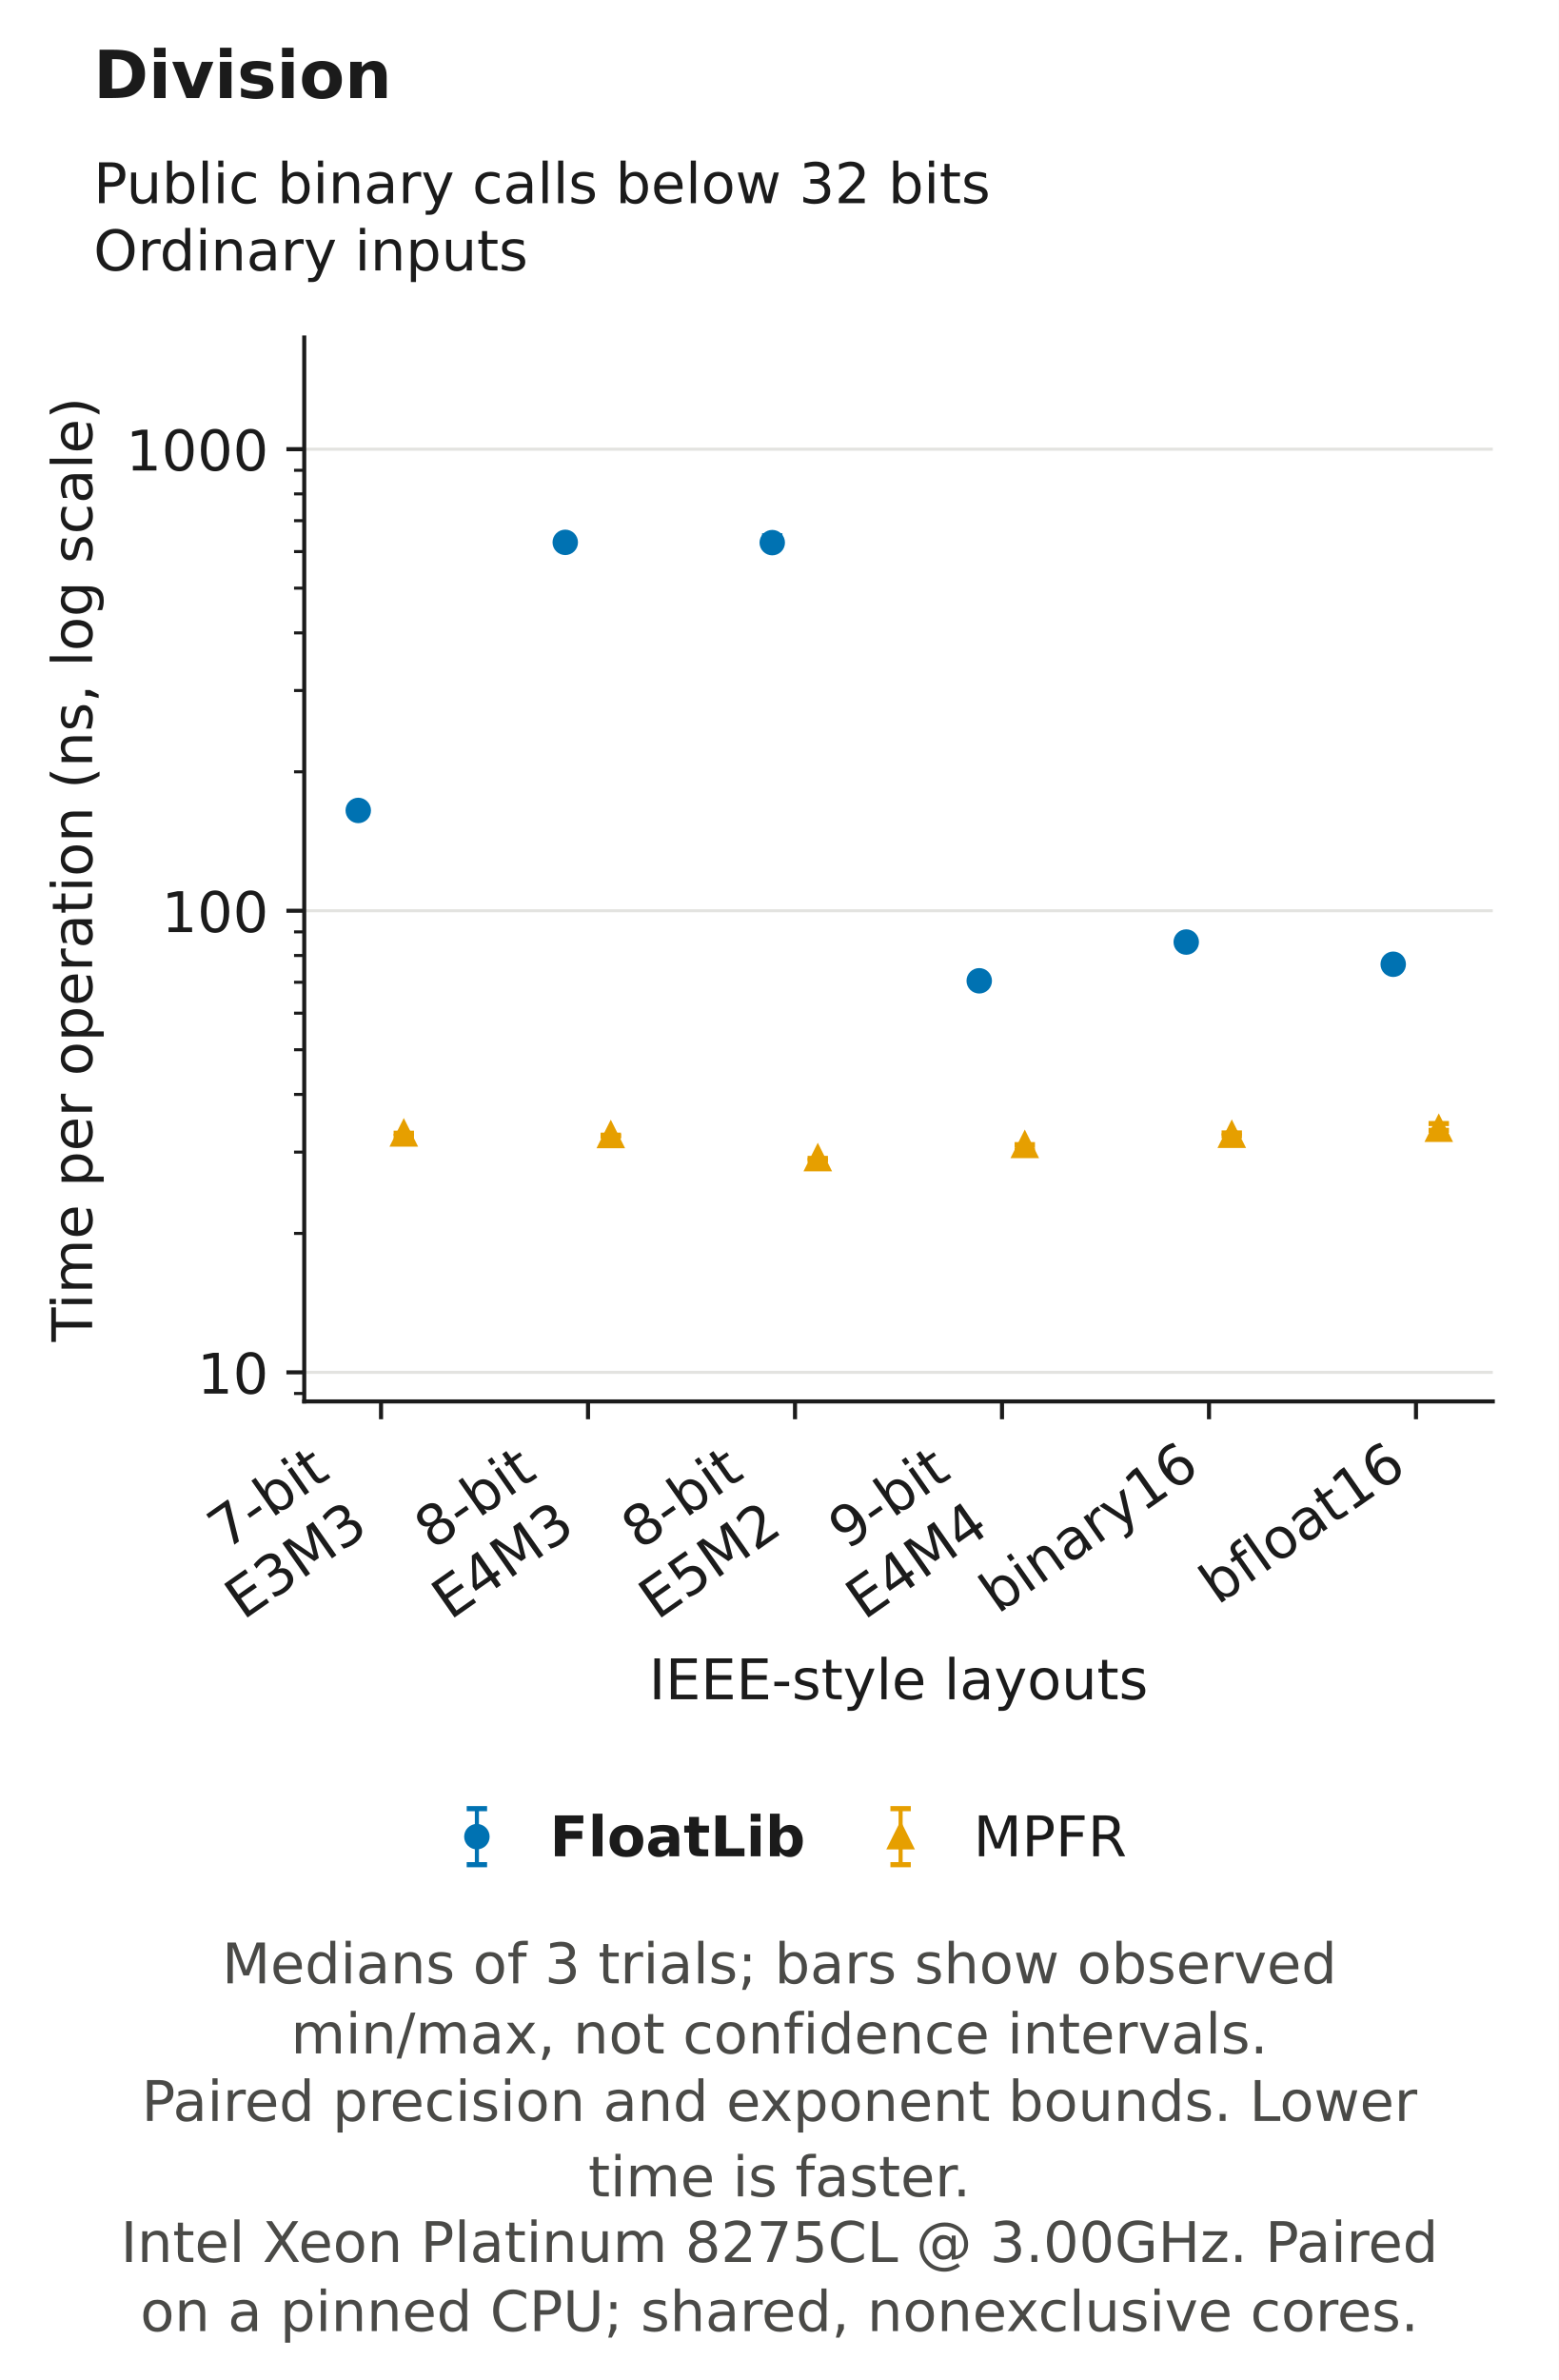
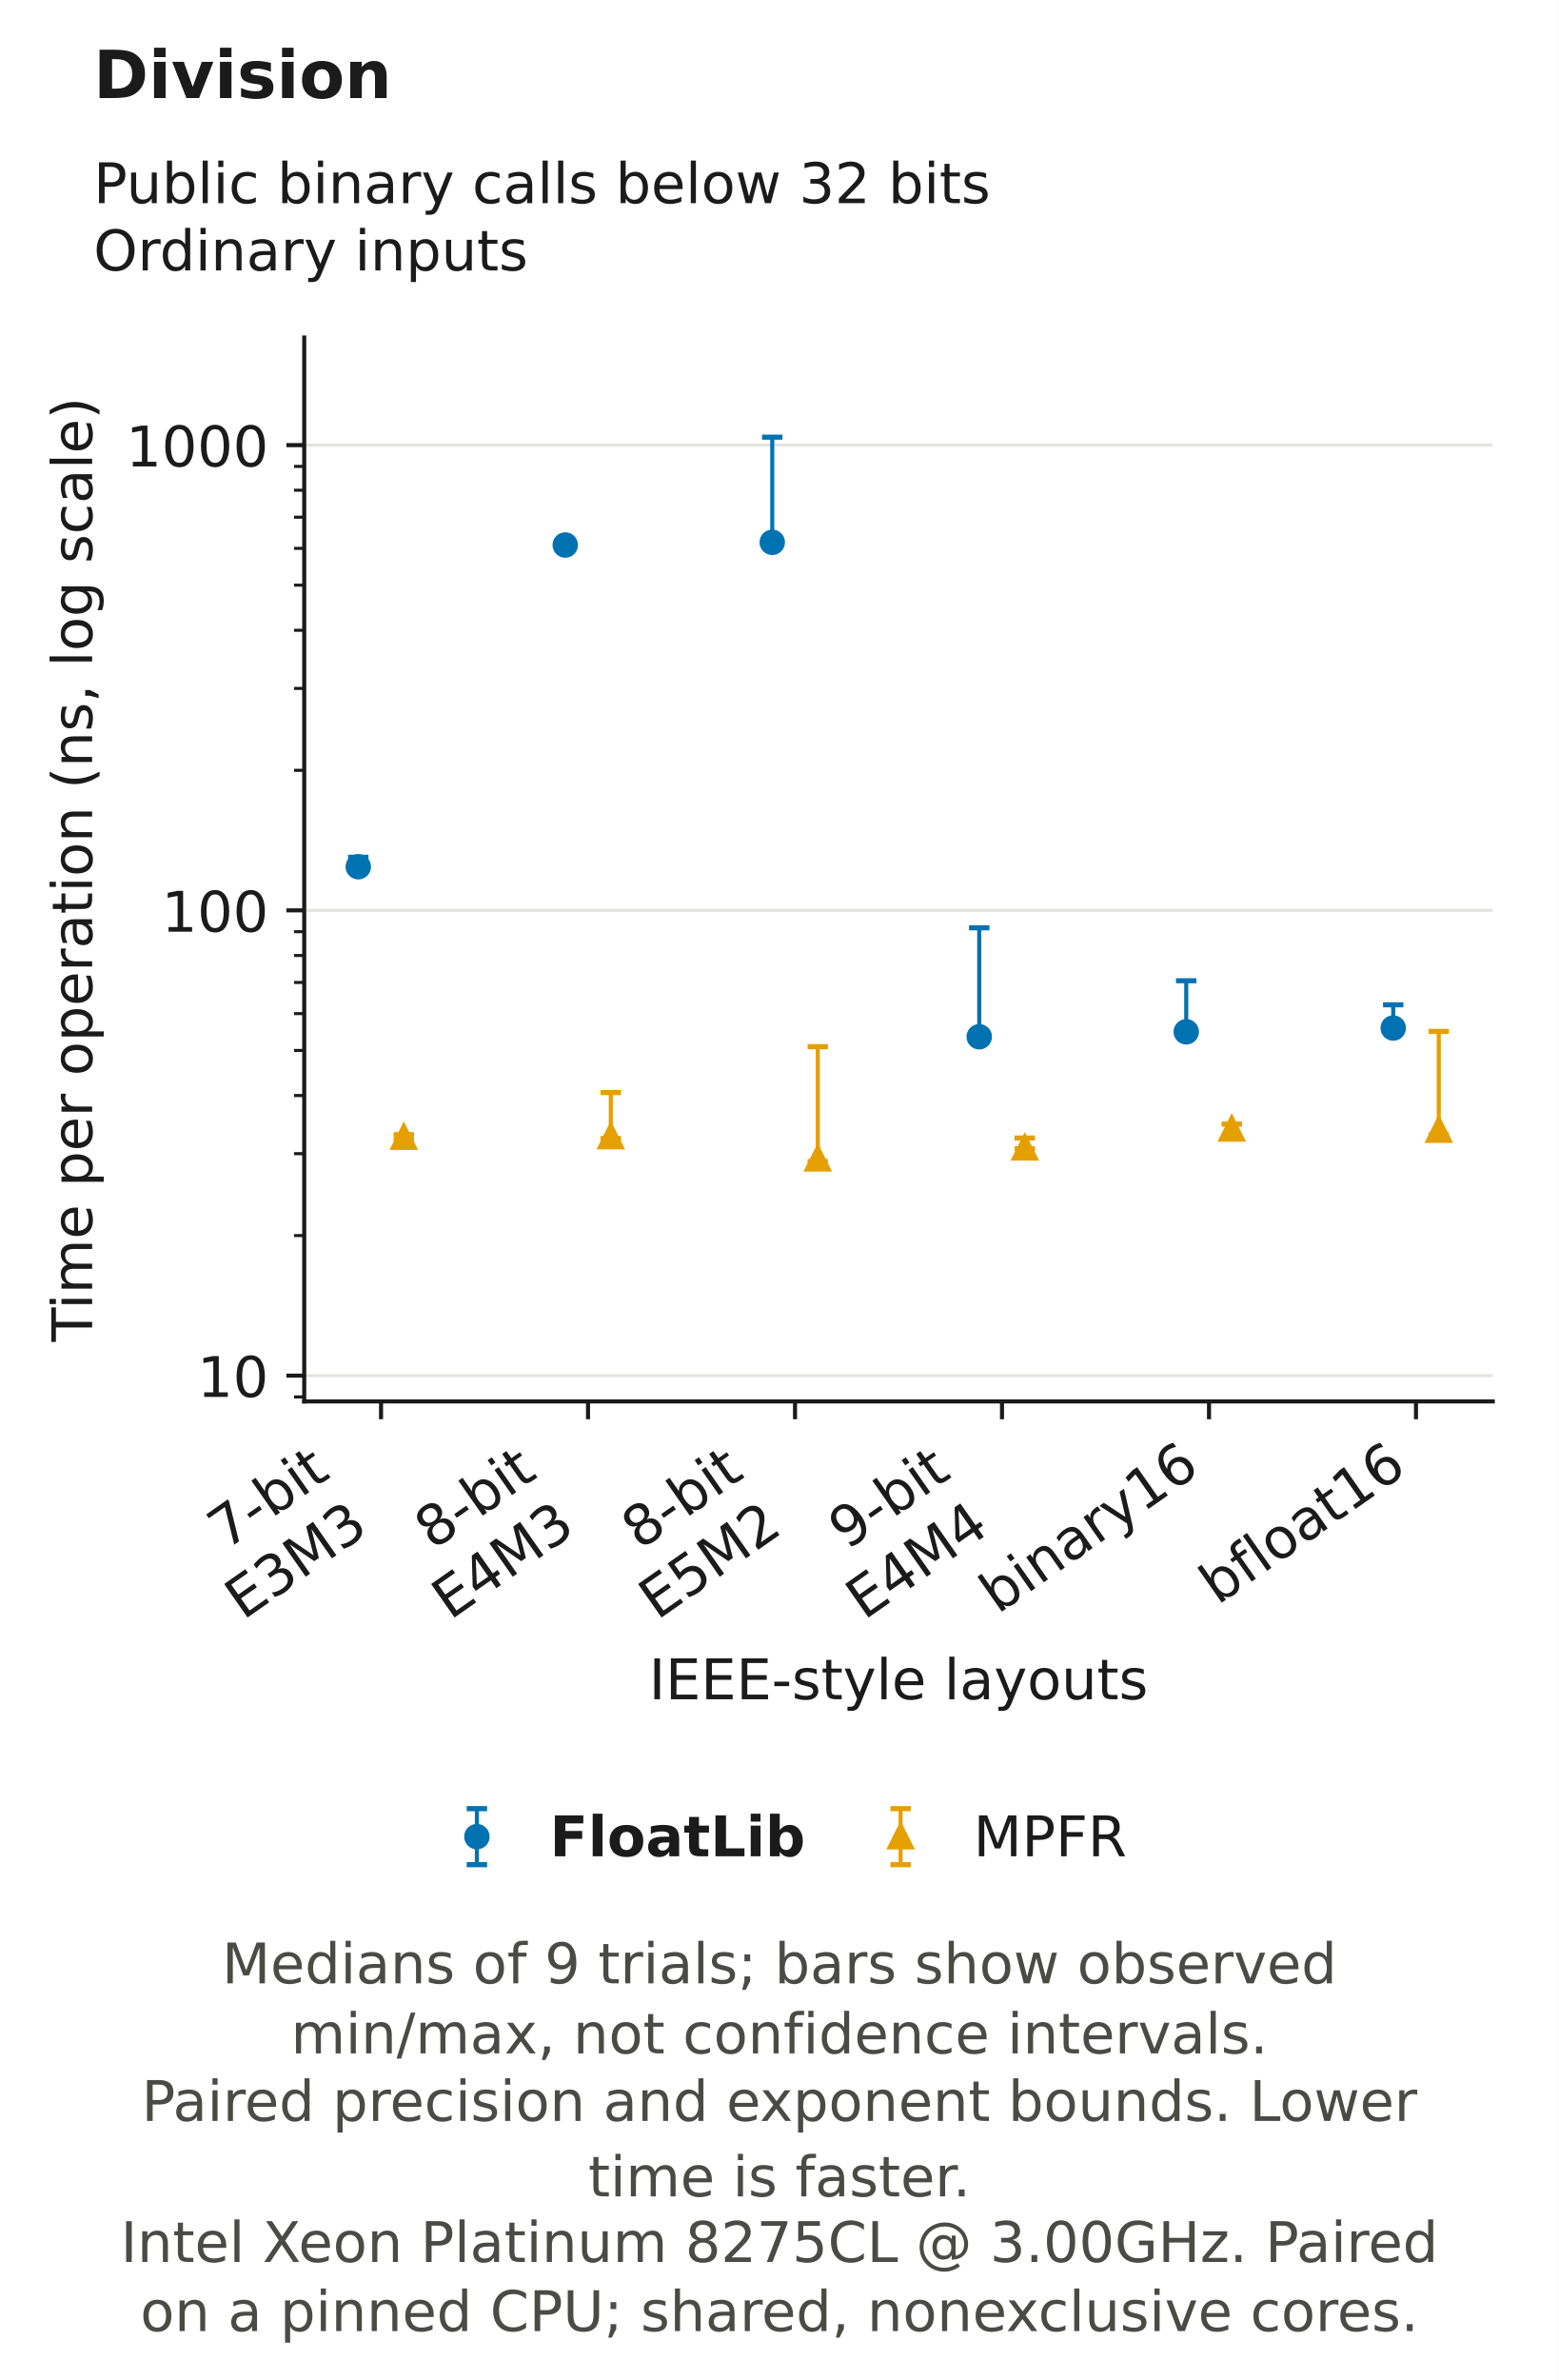
<svg xmlns="http://www.w3.org/2000/svg" xmlns:xlink="http://www.w3.org/1999/xlink" width="306pt" height="467.09pt" viewBox="0 0 306 467.09" version="1.1">
  <defs>
    <style type="text/css">*{stroke-linejoin: round; stroke-linecap: butt}</style>
  </defs>
  <g id="figure_1">
    <g id="patch_1">
      <path d="M 0 467.09 L 306 467.09 L 306 0 L 0 0 z " style="fill: #ffffff" />
    </g>
    <g id="axes_1">
      <g id="patch_2">
        <path d="M 59.723 275.04 L 293.04 275.04 L 293.04 66.24 L 59.723 66.24 z " style="fill: #ffffff" />
      </g>
      <g id="matplotlib.axis_1">
        <g id="xtick_1">
          <g id="line2d_1">
            <defs>
              <path id="maa77bbad33" d="M 0 0 L 0 3.5 " style="stroke: #1b1b1b; stroke-width: 0.8" />
            </defs>
            <g>
              <use xlink:href="#maa77bbad33" x="74.798" y="275.04" style="fill: #1b1b1b; stroke: #1b1b1b; stroke-width: 0.8" />
            </g>
          </g>
          <g id="text_1">
            <text style="font-size: 11px; font-family: 'DejaVu Sans'; fill: #1b1b1b" transform="translate(44.33785 304.311) rotate(-35)">7-bit</text>
            <text style="font-size: 11px; font-family: 'DejaVu Sans'; fill: #1b1b1b" transform="translate(47.71611 318.0623) rotate(-35)">E3M3</text>
          </g>
        </g>
        <g id="xtick_2">
          <g id="line2d_2">
            <g>
              <use xlink:href="#maa77bbad33" x="115.431" y="275.04" style="fill: #1b1b1b; stroke: #1b1b1b; stroke-width: 0.8" />
            </g>
          </g>
          <g id="text_2">
            <text style="font-size: 11px; font-family: 'DejaVu Sans'; fill: #1b1b1b" transform="translate(84.97133 304.311) rotate(-35)">8-bit</text>
            <text style="font-size: 11px; font-family: 'DejaVu Sans'; fill: #1b1b1b" transform="translate(88.34958 318.0623) rotate(-35)">E4M3</text>
          </g>
        </g>
        <g id="xtick_3">
          <g id="line2d_3">
            <g>
              <use xlink:href="#maa77bbad33" x="156.065" y="275.04" style="fill: #1b1b1b; stroke: #1b1b1b; stroke-width: 0.8" />
            </g>
          </g>
          <g id="text_3">
            <text style="font-size: 11px; font-family: 'DejaVu Sans'; fill: #1b1b1b" transform="translate(125.6048 304.311) rotate(-35)">8-bit</text>
            <text style="font-size: 11px; font-family: 'DejaVu Sans'; fill: #1b1b1b" transform="translate(128.9831 318.0623) rotate(-35)">E5M2</text>
          </g>
        </g>
        <g id="xtick_4">
          <g id="line2d_4">
            <g>
              <use xlink:href="#maa77bbad33" x="196.698" y="275.04" style="fill: #1b1b1b; stroke: #1b1b1b; stroke-width: 0.8" />
            </g>
          </g>
          <g id="text_4">
            <text style="font-size: 11px; font-family: 'DejaVu Sans'; fill: #1b1b1b" transform="translate(166.2383 304.311) rotate(-35)">9-bit</text>
            <text style="font-size: 11px; font-family: 'DejaVu Sans'; fill: #1b1b1b" transform="translate(169.6165 318.0623) rotate(-35)">E4M4</text>
          </g>
        </g>
        <g id="xtick_5">
          <g id="line2d_5">
            <g>
              <use xlink:href="#maa77bbad33" x="237.332" y="275.04" style="fill: #1b1b1b; stroke: #1b1b1b; stroke-width: 0.8" />
            </g>
          </g>
          <g id="text_5">
            <text style="font-size: 11px; font-family: 'DejaVu Sans'; fill: #1b1b1b" transform="translate(195.8563 316.8667) rotate(-35)">binary16</text>
          </g>
        </g>
        <g id="xtick_6">
          <g id="line2d_6">
            <g>
              <use xlink:href="#maa77bbad33" x="277.965" y="275.04" style="fill: #1b1b1b; stroke: #1b1b1b; stroke-width: 0.8" />
            </g>
          </g>
          <g id="text_6">
            <text style="font-size: 11px; font-family: 'DejaVu Sans'; fill: #1b1b1b" transform="translate(239.0198 315.0951) rotate(-35)">bfloat16</text>
          </g>
        </g>
        <g id="text_7">
          <text style="font-size: 11px; font-family: 'DejaVu Sans'; text-anchor: middle; fill: #1b1b1b" x="176.381" y="333.487" transform="rotate(-0 176.3813 333.4872)">IEEE-style layouts</text>
        </g>
      </g>
      <g id="matplotlib.axis_2">
        <g id="ytick_1">
          <g id="line2d_7">
-             <path d="M 59.723 269.331 L 293.04 269.331 " clip-path="url(#p8f65f6325e)" style="fill: none; stroke: #e3e3e0; stroke-width: 0.6; stroke-linecap: square" />
+             <path d="M 59.723 269.979 L 293.04 269.979 " clip-path="url(#p8f65f6325e)" style="fill: none; stroke: #e3e3e0; stroke-width: 0.6; stroke-linecap: square" />
          </g>
          <g id="line2d_8">
            <defs>
              <path id="m0a93d86904" d="M 0 0 L -3.5 0 " style="stroke: #1b1b1b; stroke-width: 0.8" />
            </defs>
            <g>
-               <use xlink:href="#m0a93d86904" x="59.723" y="269.331" style="fill: #1b1b1b; stroke: #1b1b1b; stroke-width: 0.8" />
+               <use xlink:href="#m0a93d86904" x="59.723" y="269.979" style="fill: #1b1b1b; stroke: #1b1b1b; stroke-width: 0.8" />
            </g>
          </g>
          <g id="text_8">
-             <text style="font-size: 11px; font-family: 'DejaVu Sans'; text-anchor: end; fill: #1b1b1b" x="52.723" y="273.509" transform="rotate(-0 52.72258 273.5093)">10</text>
+             <text style="font-size: 11px; font-family: 'DejaVu Sans'; text-anchor: end; fill: #1b1b1b" x="52.723" y="274.157" transform="rotate(-0 52.72258 274.1574)">10</text>
          </g>
        </g>
        <g id="ytick_2">
          <g id="line2d_9">
-             <path d="M 59.723 178.743 L 293.04 178.743 " clip-path="url(#p8f65f6325e)" style="fill: none; stroke: #e3e3e0; stroke-width: 0.6; stroke-linecap: square" />
+             <path d="M 59.723 178.669 L 293.04 178.669 " clip-path="url(#p8f65f6325e)" style="fill: none; stroke: #e3e3e0; stroke-width: 0.6; stroke-linecap: square" />
          </g>
          <g id="line2d_10">
            <g>
-               <use xlink:href="#m0a93d86904" x="59.723" y="178.743" style="fill: #1b1b1b; stroke: #1b1b1b; stroke-width: 0.8" />
+               <use xlink:href="#m0a93d86904" x="59.723" y="178.669" style="fill: #1b1b1b; stroke: #1b1b1b; stroke-width: 0.8" />
            </g>
          </g>
          <g id="text_9">
-             <text style="font-size: 11px; font-family: 'DejaVu Sans'; text-anchor: end; fill: #1b1b1b" x="52.723" y="182.922" transform="rotate(-0 52.72258 182.9218)">100</text>
+             <text style="font-size: 11px; font-family: 'DejaVu Sans'; text-anchor: end; fill: #1b1b1b" x="52.723" y="182.848" transform="rotate(-0 52.72258 182.8478)">100</text>
          </g>
        </g>
        <g id="ytick_3">
          <g id="line2d_11">
-             <path d="M 59.723 88.156 L 293.04 88.156 " clip-path="url(#p8f65f6325e)" style="fill: none; stroke: #e3e3e0; stroke-width: 0.6; stroke-linecap: square" />
+             <path d="M 59.723 87.359 L 293.04 87.359 " clip-path="url(#p8f65f6325e)" style="fill: none; stroke: #e3e3e0; stroke-width: 0.6; stroke-linecap: square" />
          </g>
          <g id="line2d_12">
            <g>
-               <use xlink:href="#m0a93d86904" x="59.723" y="88.156" style="fill: #1b1b1b; stroke: #1b1b1b; stroke-width: 0.8" />
+               <use xlink:href="#m0a93d86904" x="59.723" y="87.359" style="fill: #1b1b1b; stroke: #1b1b1b; stroke-width: 0.8" />
            </g>
          </g>
          <g id="text_10">
-             <text style="font-size: 11px; font-family: 'DejaVu Sans'; text-anchor: end; fill: #1b1b1b" x="52.723" y="92.334" transform="rotate(-0 52.72258 92.33432)">1000</text>
+             <text style="font-size: 11px; font-family: 'DejaVu Sans'; text-anchor: end; fill: #1b1b1b" x="52.723" y="91.538" transform="rotate(-0 52.72258 91.53819)">1000</text>
          </g>
        </g>
        <g id="ytick_4">
          <g id="line2d_13">
            <defs>
              <path id="m1501d2f388" d="M 0 0 L -2 0 " style="stroke: #1b1b1b; stroke-width: 0.6" />
            </defs>
            <g>
-               <use xlink:href="#m1501d2f388" x="59.723" y="273.476" style="fill: #1b1b1b; stroke: #1b1b1b; stroke-width: 0.6" />
+               <use xlink:href="#m1501d2f388" x="59.723" y="274.157" style="fill: #1b1b1b; stroke: #1b1b1b; stroke-width: 0.6" />
            </g>
          </g>
        </g>
        <g id="ytick_5">
          <g id="line2d_14">
            <g>
-               <use xlink:href="#m1501d2f388" x="59.723" y="242.061" style="fill: #1b1b1b; stroke: #1b1b1b; stroke-width: 0.6" />
+               <use xlink:href="#m1501d2f388" x="59.723" y="242.492" style="fill: #1b1b1b; stroke: #1b1b1b; stroke-width: 0.6" />
            </g>
          </g>
        </g>
        <g id="ytick_6">
          <g id="line2d_15">
            <g>
-               <use xlink:href="#m1501d2f388" x="59.723" y="226.109" style="fill: #1b1b1b; stroke: #1b1b1b; stroke-width: 0.6" />
+               <use xlink:href="#m1501d2f388" x="59.723" y="226.413" style="fill: #1b1b1b; stroke: #1b1b1b; stroke-width: 0.6" />
            </g>
          </g>
        </g>
        <g id="ytick_7">
          <g id="line2d_16">
            <g>
-               <use xlink:href="#m1501d2f388" x="59.723" y="214.791" style="fill: #1b1b1b; stroke: #1b1b1b; stroke-width: 0.6" />
+               <use xlink:href="#m1501d2f388" x="59.723" y="215.005" style="fill: #1b1b1b; stroke: #1b1b1b; stroke-width: 0.6" />
            </g>
          </g>
        </g>
        <g id="ytick_8">
          <g id="line2d_17">
            <g>
-               <use xlink:href="#m1501d2f388" x="59.723" y="206.013" style="fill: #1b1b1b; stroke: #1b1b1b; stroke-width: 0.6" />
+               <use xlink:href="#m1501d2f388" x="59.723" y="206.156" style="fill: #1b1b1b; stroke: #1b1b1b; stroke-width: 0.6" />
            </g>
          </g>
        </g>
        <g id="ytick_9">
          <g id="line2d_18">
            <g>
-               <use xlink:href="#m1501d2f388" x="59.723" y="198.84" style="fill: #1b1b1b; stroke: #1b1b1b; stroke-width: 0.6" />
+               <use xlink:href="#m1501d2f388" x="59.723" y="198.926" style="fill: #1b1b1b; stroke: #1b1b1b; stroke-width: 0.6" />
            </g>
          </g>
        </g>
        <g id="ytick_10">
          <g id="line2d_19">
            <g>
-               <use xlink:href="#m1501d2f388" x="59.723" y="192.775" style="fill: #1b1b1b; stroke: #1b1b1b; stroke-width: 0.6" />
+               <use xlink:href="#m1501d2f388" x="59.723" y="192.813" style="fill: #1b1b1b; stroke: #1b1b1b; stroke-width: 0.6" />
            </g>
          </g>
        </g>
        <g id="ytick_11">
          <g id="line2d_20">
            <g>
-               <use xlink:href="#m1501d2f388" x="59.723" y="187.522" style="fill: #1b1b1b; stroke: #1b1b1b; stroke-width: 0.6" />
+               <use xlink:href="#m1501d2f388" x="59.723" y="187.518" style="fill: #1b1b1b; stroke: #1b1b1b; stroke-width: 0.6" />
            </g>
          </g>
        </g>
        <g id="ytick_12">
          <g id="line2d_21">
            <g>
-               <use xlink:href="#m1501d2f388" x="59.723" y="182.888" style="fill: #1b1b1b; stroke: #1b1b1b; stroke-width: 0.6" />
+               <use xlink:href="#m1501d2f388" x="59.723" y="182.847" style="fill: #1b1b1b; stroke: #1b1b1b; stroke-width: 0.6" />
            </g>
          </g>
        </g>
        <g id="ytick_13">
          <g id="line2d_22">
            <g>
-               <use xlink:href="#m1501d2f388" x="59.723" y="151.474" style="fill: #1b1b1b; stroke: #1b1b1b; stroke-width: 0.6" />
+               <use xlink:href="#m1501d2f388" x="59.723" y="151.182" style="fill: #1b1b1b; stroke: #1b1b1b; stroke-width: 0.6" />
            </g>
          </g>
        </g>
        <g id="ytick_14">
          <g id="line2d_23">
            <g>
-               <use xlink:href="#m1501d2f388" x="59.723" y="135.522" style="fill: #1b1b1b; stroke: #1b1b1b; stroke-width: 0.6" />
+               <use xlink:href="#m1501d2f388" x="59.723" y="135.103" style="fill: #1b1b1b; stroke: #1b1b1b; stroke-width: 0.6" />
            </g>
          </g>
        </g>
        <g id="ytick_15">
          <g id="line2d_24">
            <g>
-               <use xlink:href="#m1501d2f388" x="59.723" y="124.204" style="fill: #1b1b1b; stroke: #1b1b1b; stroke-width: 0.6" />
+               <use xlink:href="#m1501d2f388" x="59.723" y="123.695" style="fill: #1b1b1b; stroke: #1b1b1b; stroke-width: 0.6" />
            </g>
          </g>
        </g>
        <g id="ytick_16">
          <g id="line2d_25">
            <g>
-               <use xlink:href="#m1501d2f388" x="59.723" y="115.425" style="fill: #1b1b1b; stroke: #1b1b1b; stroke-width: 0.6" />
+               <use xlink:href="#m1501d2f388" x="59.723" y="114.846" style="fill: #1b1b1b; stroke: #1b1b1b; stroke-width: 0.6" />
            </g>
          </g>
        </g>
        <g id="ytick_17">
          <g id="line2d_26">
            <g>
-               <use xlink:href="#m1501d2f388" x="59.723" y="108.252" style="fill: #1b1b1b; stroke: #1b1b1b; stroke-width: 0.6" />
+               <use xlink:href="#m1501d2f388" x="59.723" y="107.616" style="fill: #1b1b1b; stroke: #1b1b1b; stroke-width: 0.6" />
            </g>
          </g>
        </g>
        <g id="ytick_18">
          <g id="line2d_27">
            <g>
-               <use xlink:href="#m1501d2f388" x="59.723" y="102.188" style="fill: #1b1b1b; stroke: #1b1b1b; stroke-width: 0.6" />
+               <use xlink:href="#m1501d2f388" x="59.723" y="101.504" style="fill: #1b1b1b; stroke: #1b1b1b; stroke-width: 0.6" />
            </g>
          </g>
        </g>
        <g id="ytick_19">
          <g id="line2d_28">
            <g>
-               <use xlink:href="#m1501d2f388" x="59.723" y="96.934" style="fill: #1b1b1b; stroke: #1b1b1b; stroke-width: 0.6" />
+               <use xlink:href="#m1501d2f388" x="59.723" y="96.208" style="fill: #1b1b1b; stroke: #1b1b1b; stroke-width: 0.6" />
            </g>
          </g>
        </g>
        <g id="ytick_20">
          <g id="line2d_29">
            <g>
-               <use xlink:href="#m1501d2f388" x="59.723" y="92.301" style="fill: #1b1b1b; stroke: #1b1b1b; stroke-width: 0.6" />
+               <use xlink:href="#m1501d2f388" x="59.723" y="91.538" style="fill: #1b1b1b; stroke: #1b1b1b; stroke-width: 0.6" />
            </g>
          </g>
        </g>
        <g id="text_11">
          <text style="font-size: 11px; font-family: 'DejaVu Sans'; text-anchor: middle; fill: #1b1b1b" x="18.085" y="170.64" transform="rotate(-90 18.085 170.64)">Time per operation (ns, log scale)</text>
        </g>
      </g>
      <g id="LineCollection_1">
-         <path d="M 70.328 159.1 L 70.328 158.884 " clip-path="url(#p8f65f6325e)" style="fill: none; stroke: #0072b2; stroke-width: 0.8" />
-         <path d="M 110.961 106.47 L 110.961 105.726 " clip-path="url(#p8f65f6325e)" style="fill: none; stroke: #0072b2; stroke-width: 0.8" />
-         <path d="M 151.595 106.562 L 151.595 105.149 " clip-path="url(#p8f65f6325e)" style="fill: none; stroke: #0072b2; stroke-width: 0.8" />
-         <path d="M 192.228 192.493 L 192.228 192.398 " clip-path="url(#p8f65f6325e)" style="fill: none; stroke: #0072b2; stroke-width: 0.8" />
-         <path d="M 232.862 185.524 L 232.862 184.822 " clip-path="url(#p8f65f6325e)" style="fill: none; stroke: #0072b2; stroke-width: 0.8" />
-         <path d="M 273.495 189.409 L 273.495 188.922 " clip-path="url(#p8f65f6325e)" style="fill: none; stroke: #0072b2; stroke-width: 0.8" />
+         <path d="M 70.328 170.223 L 70.328 168.244 " clip-path="url(#p8f65f6325e)" style="fill: none; stroke: #0072b2; stroke-width: 0.8" />
+         <path d="M 110.961 107.084 L 110.961 106.369 " clip-path="url(#p8f65f6325e)" style="fill: none; stroke: #0072b2; stroke-width: 0.8" />
+         <path d="M 151.595 106.811 L 151.595 85.794 " clip-path="url(#p8f65f6325e)" style="fill: none; stroke: #0072b2; stroke-width: 0.8" />
+         <path d="M 192.228 203.888 L 192.228 182.091 " clip-path="url(#p8f65f6325e)" style="fill: none; stroke: #0072b2; stroke-width: 0.8" />
+         <path d="M 232.862 203.044 L 232.862 192.477 " clip-path="url(#p8f65f6325e)" style="fill: none; stroke: #0072b2; stroke-width: 0.8" />
+         <path d="M 273.495 201.963 L 273.495 197.196 " clip-path="url(#p8f65f6325e)" style="fill: none; stroke: #0072b2; stroke-width: 0.8" />
      </g>
      <g id="line2d_30">
        <defs>
          <path id="m3edc1d51ea" d="M 2 0 L -2 -0 " style="stroke: #0072b2" />
        </defs>
        <g clip-path="url(#p8f65f6325e)">
-           <use xlink:href="#m3edc1d51ea" x="70.328" y="159.1" style="fill: #0072b2; stroke: #0072b2" />
-           <use xlink:href="#m3edc1d51ea" x="110.961" y="106.47" style="fill: #0072b2; stroke: #0072b2" />
-           <use xlink:href="#m3edc1d51ea" x="151.595" y="106.562" style="fill: #0072b2; stroke: #0072b2" />
-           <use xlink:href="#m3edc1d51ea" x="192.228" y="192.493" style="fill: #0072b2; stroke: #0072b2" />
-           <use xlink:href="#m3edc1d51ea" x="232.862" y="185.524" style="fill: #0072b2; stroke: #0072b2" />
-           <use xlink:href="#m3edc1d51ea" x="273.495" y="189.409" style="fill: #0072b2; stroke: #0072b2" />
+           <use xlink:href="#m3edc1d51ea" x="70.328" y="170.223" style="fill: #0072b2; stroke: #0072b2" />
+           <use xlink:href="#m3edc1d51ea" x="110.961" y="107.084" style="fill: #0072b2; stroke: #0072b2" />
+           <use xlink:href="#m3edc1d51ea" x="151.595" y="106.811" style="fill: #0072b2; stroke: #0072b2" />
+           <use xlink:href="#m3edc1d51ea" x="192.228" y="203.888" style="fill: #0072b2; stroke: #0072b2" />
+           <use xlink:href="#m3edc1d51ea" x="232.862" y="203.044" style="fill: #0072b2; stroke: #0072b2" />
+           <use xlink:href="#m3edc1d51ea" x="273.495" y="201.963" style="fill: #0072b2; stroke: #0072b2" />
        </g>
      </g>
      <g id="line2d_31">
        <g clip-path="url(#p8f65f6325e)">
-           <use xlink:href="#m3edc1d51ea" x="70.328" y="158.884" style="fill: #0072b2; stroke: #0072b2" />
-           <use xlink:href="#m3edc1d51ea" x="110.961" y="105.726" style="fill: #0072b2; stroke: #0072b2" />
-           <use xlink:href="#m3edc1d51ea" x="151.595" y="105.149" style="fill: #0072b2; stroke: #0072b2" />
-           <use xlink:href="#m3edc1d51ea" x="192.228" y="192.398" style="fill: #0072b2; stroke: #0072b2" />
-           <use xlink:href="#m3edc1d51ea" x="232.862" y="184.822" style="fill: #0072b2; stroke: #0072b2" />
-           <use xlink:href="#m3edc1d51ea" x="273.495" y="188.922" style="fill: #0072b2; stroke: #0072b2" />
+           <use xlink:href="#m3edc1d51ea" x="70.328" y="168.244" style="fill: #0072b2; stroke: #0072b2" />
+           <use xlink:href="#m3edc1d51ea" x="110.961" y="106.369" style="fill: #0072b2; stroke: #0072b2" />
+           <use xlink:href="#m3edc1d51ea" x="151.595" y="85.794" style="fill: #0072b2; stroke: #0072b2" />
+           <use xlink:href="#m3edc1d51ea" x="192.228" y="182.091" style="fill: #0072b2; stroke: #0072b2" />
+           <use xlink:href="#m3edc1d51ea" x="232.862" y="192.477" style="fill: #0072b2; stroke: #0072b2" />
+           <use xlink:href="#m3edc1d51ea" x="273.495" y="197.196" style="fill: #0072b2; stroke: #0072b2" />
        </g>
      </g>
      <g id="LineCollection_2">
-         <path d="M 79.267 223.013 L 79.267 222.393 " clip-path="url(#p8f65f6325e)" style="fill: none; stroke: #e69f00; stroke-width: 0.8" />
-         <path d="M 119.901 223.016 L 119.901 222.784 " clip-path="url(#p8f65f6325e)" style="fill: none; stroke: #e69f00; stroke-width: 0.8" />
-         <path d="M 160.534 227.726 L 160.534 227.345 " clip-path="url(#p8f65f6325e)" style="fill: none; stroke: #e69f00; stroke-width: 0.8" />
-         <path d="M 201.168 225.675 L 201.168 224.646 " clip-path="url(#p8f65f6325e)" style="fill: none; stroke: #e69f00; stroke-width: 0.8" />
-         <path d="M 241.801 222.918 L 241.801 222.351 " clip-path="url(#p8f65f6325e)" style="fill: none; stroke: #e69f00; stroke-width: 0.8" />
-         <path d="M 282.435 221.835 L 282.435 220.505 " clip-path="url(#p8f65f6325e)" style="fill: none; stroke: #e69f00; stroke-width: 0.8" />
+         <path d="M 79.267 223.64 L 79.267 222.682 " clip-path="url(#p8f65f6325e)" style="fill: none; stroke: #e69f00; stroke-width: 0.8" />
+         <path d="M 119.901 223.438 L 119.901 214.421 " clip-path="url(#p8f65f6325e)" style="fill: none; stroke: #e69f00; stroke-width: 0.8" />
+         <path d="M 160.534 227.96 L 160.534 205.412 " clip-path="url(#p8f65f6325e)" style="fill: none; stroke: #e69f00; stroke-width: 0.8" />
+         <path d="M 201.168 225.439 L 201.168 223.346 " clip-path="url(#p8f65f6325e)" style="fill: none; stroke: #e69f00; stroke-width: 0.8" />
+         <path d="M 241.801 222.918 L 241.801 220.61 " clip-path="url(#p8f65f6325e)" style="fill: none; stroke: #e69f00; stroke-width: 0.8" />
+         <path d="M 282.435 222.71 L 282.435 202.42 " clip-path="url(#p8f65f6325e)" style="fill: none; stroke: #e69f00; stroke-width: 0.8" />
      </g>
      <g id="line2d_32">
        <defs>
          <path id="m9d1f24a2ba" d="M 2 0 L -2 -0 " style="stroke: #e69f00" />
        </defs>
        <g clip-path="url(#p8f65f6325e)">
-           <use xlink:href="#m9d1f24a2ba" x="79.267" y="223.013" style="fill: #e69f00; stroke: #e69f00" />
-           <use xlink:href="#m9d1f24a2ba" x="119.901" y="223.016" style="fill: #e69f00; stroke: #e69f00" />
-           <use xlink:href="#m9d1f24a2ba" x="160.534" y="227.726" style="fill: #e69f00; stroke: #e69f00" />
-           <use xlink:href="#m9d1f24a2ba" x="201.168" y="225.675" style="fill: #e69f00; stroke: #e69f00" />
+           <use xlink:href="#m9d1f24a2ba" x="79.267" y="223.64" style="fill: #e69f00; stroke: #e69f00" />
+           <use xlink:href="#m9d1f24a2ba" x="119.901" y="223.438" style="fill: #e69f00; stroke: #e69f00" />
+           <use xlink:href="#m9d1f24a2ba" x="160.534" y="227.96" style="fill: #e69f00; stroke: #e69f00" />
+           <use xlink:href="#m9d1f24a2ba" x="201.168" y="225.439" style="fill: #e69f00; stroke: #e69f00" />
          <use xlink:href="#m9d1f24a2ba" x="241.801" y="222.918" style="fill: #e69f00; stroke: #e69f00" />
-           <use xlink:href="#m9d1f24a2ba" x="282.435" y="221.835" style="fill: #e69f00; stroke: #e69f00" />
+           <use xlink:href="#m9d1f24a2ba" x="282.435" y="222.71" style="fill: #e69f00; stroke: #e69f00" />
        </g>
      </g>
      <g id="line2d_33">
        <g clip-path="url(#p8f65f6325e)">
-           <use xlink:href="#m9d1f24a2ba" x="79.267" y="222.393" style="fill: #e69f00; stroke: #e69f00" />
-           <use xlink:href="#m9d1f24a2ba" x="119.901" y="222.784" style="fill: #e69f00; stroke: #e69f00" />
-           <use xlink:href="#m9d1f24a2ba" x="160.534" y="227.345" style="fill: #e69f00; stroke: #e69f00" />
-           <use xlink:href="#m9d1f24a2ba" x="201.168" y="224.646" style="fill: #e69f00; stroke: #e69f00" />
-           <use xlink:href="#m9d1f24a2ba" x="241.801" y="222.351" style="fill: #e69f00; stroke: #e69f00" />
-           <use xlink:href="#m9d1f24a2ba" x="282.435" y="220.505" style="fill: #e69f00; stroke: #e69f00" />
+           <use xlink:href="#m9d1f24a2ba" x="79.267" y="222.682" style="fill: #e69f00; stroke: #e69f00" />
+           <use xlink:href="#m9d1f24a2ba" x="119.901" y="214.421" style="fill: #e69f00; stroke: #e69f00" />
+           <use xlink:href="#m9d1f24a2ba" x="160.534" y="205.412" style="fill: #e69f00; stroke: #e69f00" />
+           <use xlink:href="#m9d1f24a2ba" x="201.168" y="223.346" style="fill: #e69f00; stroke: #e69f00" />
+           <use xlink:href="#m9d1f24a2ba" x="241.801" y="220.61" style="fill: #e69f00; stroke: #e69f00" />
+           <use xlink:href="#m9d1f24a2ba" x="282.435" y="202.42" style="fill: #e69f00; stroke: #e69f00" />
        </g>
      </g>
      <g id="line2d_34">
        <defs>
          <path id="m150fe03ea0" d="M 0 2 C 0.53 2 1.039 1.789 1.414 1.414 C 1.789 1.039 2 0.53 2 0 C 2 -0.53 1.789 -1.039 1.414 -1.414 C 1.039 -1.789 0.53 -2 0 -2 C -0.53 -2 -1.039 -1.789 -1.414 -1.414 C -1.789 -1.039 -2 -0.53 -2 0 C -2 0.53 -1.789 1.039 -1.414 1.414 C -1.039 1.789 -0.53 2 0 2 z " style="stroke: #0072b2" />
        </defs>
        <g clip-path="url(#p8f65f6325e)">
-           <use xlink:href="#m150fe03ea0" x="70.328" y="159.057" style="fill: #0072b2; stroke: #0072b2" />
-           <use xlink:href="#m150fe03ea0" x="110.961" y="106.44" style="fill: #0072b2; stroke: #0072b2" />
-           <use xlink:href="#m150fe03ea0" x="151.595" y="106.494" style="fill: #0072b2; stroke: #0072b2" />
-           <use xlink:href="#m150fe03ea0" x="192.228" y="192.49" style="fill: #0072b2; stroke: #0072b2" />
-           <use xlink:href="#m150fe03ea0" x="232.862" y="184.885" style="fill: #0072b2; stroke: #0072b2" />
-           <use xlink:href="#m150fe03ea0" x="273.495" y="189.242" style="fill: #0072b2; stroke: #0072b2" />
+           <use xlink:href="#m150fe03ea0" x="70.328" y="170.099" style="fill: #0072b2; stroke: #0072b2" />
+           <use xlink:href="#m150fe03ea0" x="110.961" y="106.962" style="fill: #0072b2; stroke: #0072b2" />
+           <use xlink:href="#m150fe03ea0" x="151.595" y="106.434" style="fill: #0072b2; stroke: #0072b2" />
+           <use xlink:href="#m150fe03ea0" x="192.228" y="203.471" style="fill: #0072b2; stroke: #0072b2" />
+           <use xlink:href="#m150fe03ea0" x="232.862" y="202.497" style="fill: #0072b2; stroke: #0072b2" />
+           <use xlink:href="#m150fe03ea0" x="273.495" y="201.76" style="fill: #0072b2; stroke: #0072b2" />
        </g>
      </g>
      <g id="line2d_35">
        <defs>
          <path id="m54a907e3c5" d="M 0 -2 L -2 2 L 2 2 z " style="stroke: #e69f00; stroke-linejoin: miter" />
        </defs>
        <g clip-path="url(#p8f65f6325e)">
-           <use xlink:href="#m54a907e3c5" x="79.267" y="222.537" style="fill: #e69f00; stroke: #e69f00; stroke-linejoin: miter" />
-           <use xlink:href="#m54a907e3c5" x="119.901" y="222.855" style="fill: #e69f00; stroke: #e69f00; stroke-linejoin: miter" />
-           <use xlink:href="#m54a907e3c5" x="160.534" y="227.388" style="fill: #e69f00; stroke: #e69f00; stroke-linejoin: miter" />
-           <use xlink:href="#m54a907e3c5" x="201.168" y="224.793" style="fill: #e69f00; stroke: #e69f00; stroke-linejoin: miter" />
-           <use xlink:href="#m54a907e3c5" x="241.801" y="222.802" style="fill: #e69f00; stroke: #e69f00; stroke-linejoin: miter" />
-           <use xlink:href="#m54a907e3c5" x="282.435" y="221.62" style="fill: #e69f00; stroke: #e69f00; stroke-linejoin: miter" />
+           <use xlink:href="#m54a907e3c5" x="79.267" y="223.191" style="fill: #e69f00; stroke: #e69f00; stroke-linejoin: miter" />
+           <use xlink:href="#m54a907e3c5" x="119.901" y="223.076" style="fill: #e69f00; stroke: #e69f00; stroke-linejoin: miter" />
+           <use xlink:href="#m54a907e3c5" x="160.534" y="227.429" style="fill: #e69f00; stroke: #e69f00; stroke-linejoin: miter" />
+           <use xlink:href="#m54a907e3c5" x="201.168" y="225.28" style="fill: #e69f00; stroke: #e69f00; stroke-linejoin: miter" />
+           <use xlink:href="#m54a907e3c5" x="241.801" y="221.564" style="fill: #e69f00; stroke: #e69f00; stroke-linejoin: miter" />
+           <use xlink:href="#m54a907e3c5" x="282.435" y="221.808" style="fill: #e69f00; stroke: #e69f00; stroke-linejoin: miter" />
        </g>
      </g>
      <g id="patch_3">
        <path d="M 59.723 275.04 L 59.723 66.24 " style="fill: none; stroke: #1b1b1b; stroke-width: 0.8; stroke-linejoin: miter; stroke-linecap: square" />
      </g>
      <g id="patch_4">
        <path d="M 59.723 275.04 L 293.04 275.04 " style="fill: none; stroke: #1b1b1b; stroke-width: 0.8; stroke-linejoin: miter; stroke-linecap: square" />
      </g>
    </g>
    <g id="text_12">
      <text style="font-weight: 700; font-size: 13px; font-family: 'DejaVu Sans'; text-anchor: start; fill: #1b1b1b" x="18.36" y="19.238" transform="rotate(-0 18.36 19.23797)">Division</text>
    </g>
    <g id="text_13">
      <text style="font-size: 11px; font-family: 'DejaVu Sans'; fill: #1b1b1b" transform="translate(18.36 39.87531)">Public binary calls below 32 bits</text>
      <text style="font-size: 11px; font-family: 'DejaVu Sans'; fill: #1b1b1b" transform="translate(18.36 53.07531)">Ordinary inputs</text>
    </g>
    <g id="text_14">
-       <text style="font-size: 11px; font-family: 'DejaVu Sans'; fill: #4a4a47" transform="translate(43.57836 389.2449)">Medians of 3 trials; bars show observed</text>
+       <text style="font-size: 11px; font-family: 'DejaVu Sans'; fill: #4a4a47" transform="translate(43.57836 389.2449)">Medians of 9 trials; bars show observed</text>
      <text style="font-size: 11px; font-family: 'DejaVu Sans'; fill: #4a4a47" transform="translate(57.1032 402.9949)">min/max, not confidence intervals.</text>
      <text style="font-size: 11px; font-family: 'DejaVu Sans'; fill: #4a4a47" transform="translate(27.79508 416.2405)">Paired precision and exponent bounds. Lower</text>
      <text style="font-size: 11px; font-family: 'DejaVu Sans'; fill: #4a4a47" transform="translate(115.4685 431.0561)">time is faster.</text>
      <text style="font-size: 11px; font-family: 'DejaVu Sans'; fill: #4a4a47" transform="translate(23.68727 443.9278)">Intel Xeon Platinum 8275CL @ 3.00GHz. Paired</text>
      <text style="font-size: 11px; font-family: 'DejaVu Sans'; fill: #4a4a47" transform="translate(27.52352 457.4905)">on a pinned CPU; shared, nonexclusive cores.</text>
    </g>
    <g id="legend_1">
      <g id="LineCollection_3">
        <path d="M 93.615 365.956 L 93.615 354.956 " style="fill: none; stroke: #0072b2; stroke-width: 0.8" />
      </g>
      <g id="line2d_36">
        <g>
          <use xlink:href="#m3edc1d51ea" x="93.615" y="365.956" style="fill: #0072b2; stroke: #0072b2" />
        </g>
      </g>
      <g id="line2d_37">
        <g>
          <use xlink:href="#m3edc1d51ea" x="93.615" y="354.956" style="fill: #0072b2; stroke: #0072b2" />
        </g>
      </g>
      <g id="line2d_38" />
      <g id="line2d_39">
        <g>
          <use xlink:href="#m150fe03ea0" x="93.615" y="360.456" style="fill: #0072b2; stroke: #0072b2" />
        </g>
      </g>
      <g id="text_15">
        <text style="font-weight: 700; font-size: 11px; font-family: 'DejaVu Sans'; text-anchor: start; fill: #1b1b1b" x="107.915" y="364.306" transform="rotate(-0 107.9146 364.3059)">FloatLib</text>
      </g>
      <g id="LineCollection_4">
        <path d="M 176.792 365.956 L 176.792 354.956 " style="fill: none; stroke: #e69f00; stroke-width: 0.8" />
      </g>
      <g id="line2d_40">
        <g>
          <use xlink:href="#m9d1f24a2ba" x="176.792" y="365.956" style="fill: #e69f00; stroke: #e69f00" />
        </g>
      </g>
      <g id="line2d_41">
        <g>
          <use xlink:href="#m9d1f24a2ba" x="176.792" y="354.956" style="fill: #e69f00; stroke: #e69f00" />
        </g>
      </g>
      <g id="line2d_42" />
      <g id="line2d_43">
        <g>
          <use xlink:href="#m54a907e3c5" x="176.792" y="360.456" style="fill: #e69f00; stroke: #e69f00; stroke-linejoin: miter" />
        </g>
      </g>
      <g id="text_16">
        <text style="font-size: 11px; font-family: 'DejaVu Sans'; text-anchor: start; fill: #1b1b1b" x="191.092" y="364.306" transform="rotate(-0 191.0918 364.3059)">MPFR</text>
      </g>
    </g>
  </g>
  <defs>
    <clipPath id="p8f65f6325e">
      <rect x="59.723" y="66.24" width="233.317" height="208.8" />
    </clipPath>
  </defs>
</svg>
